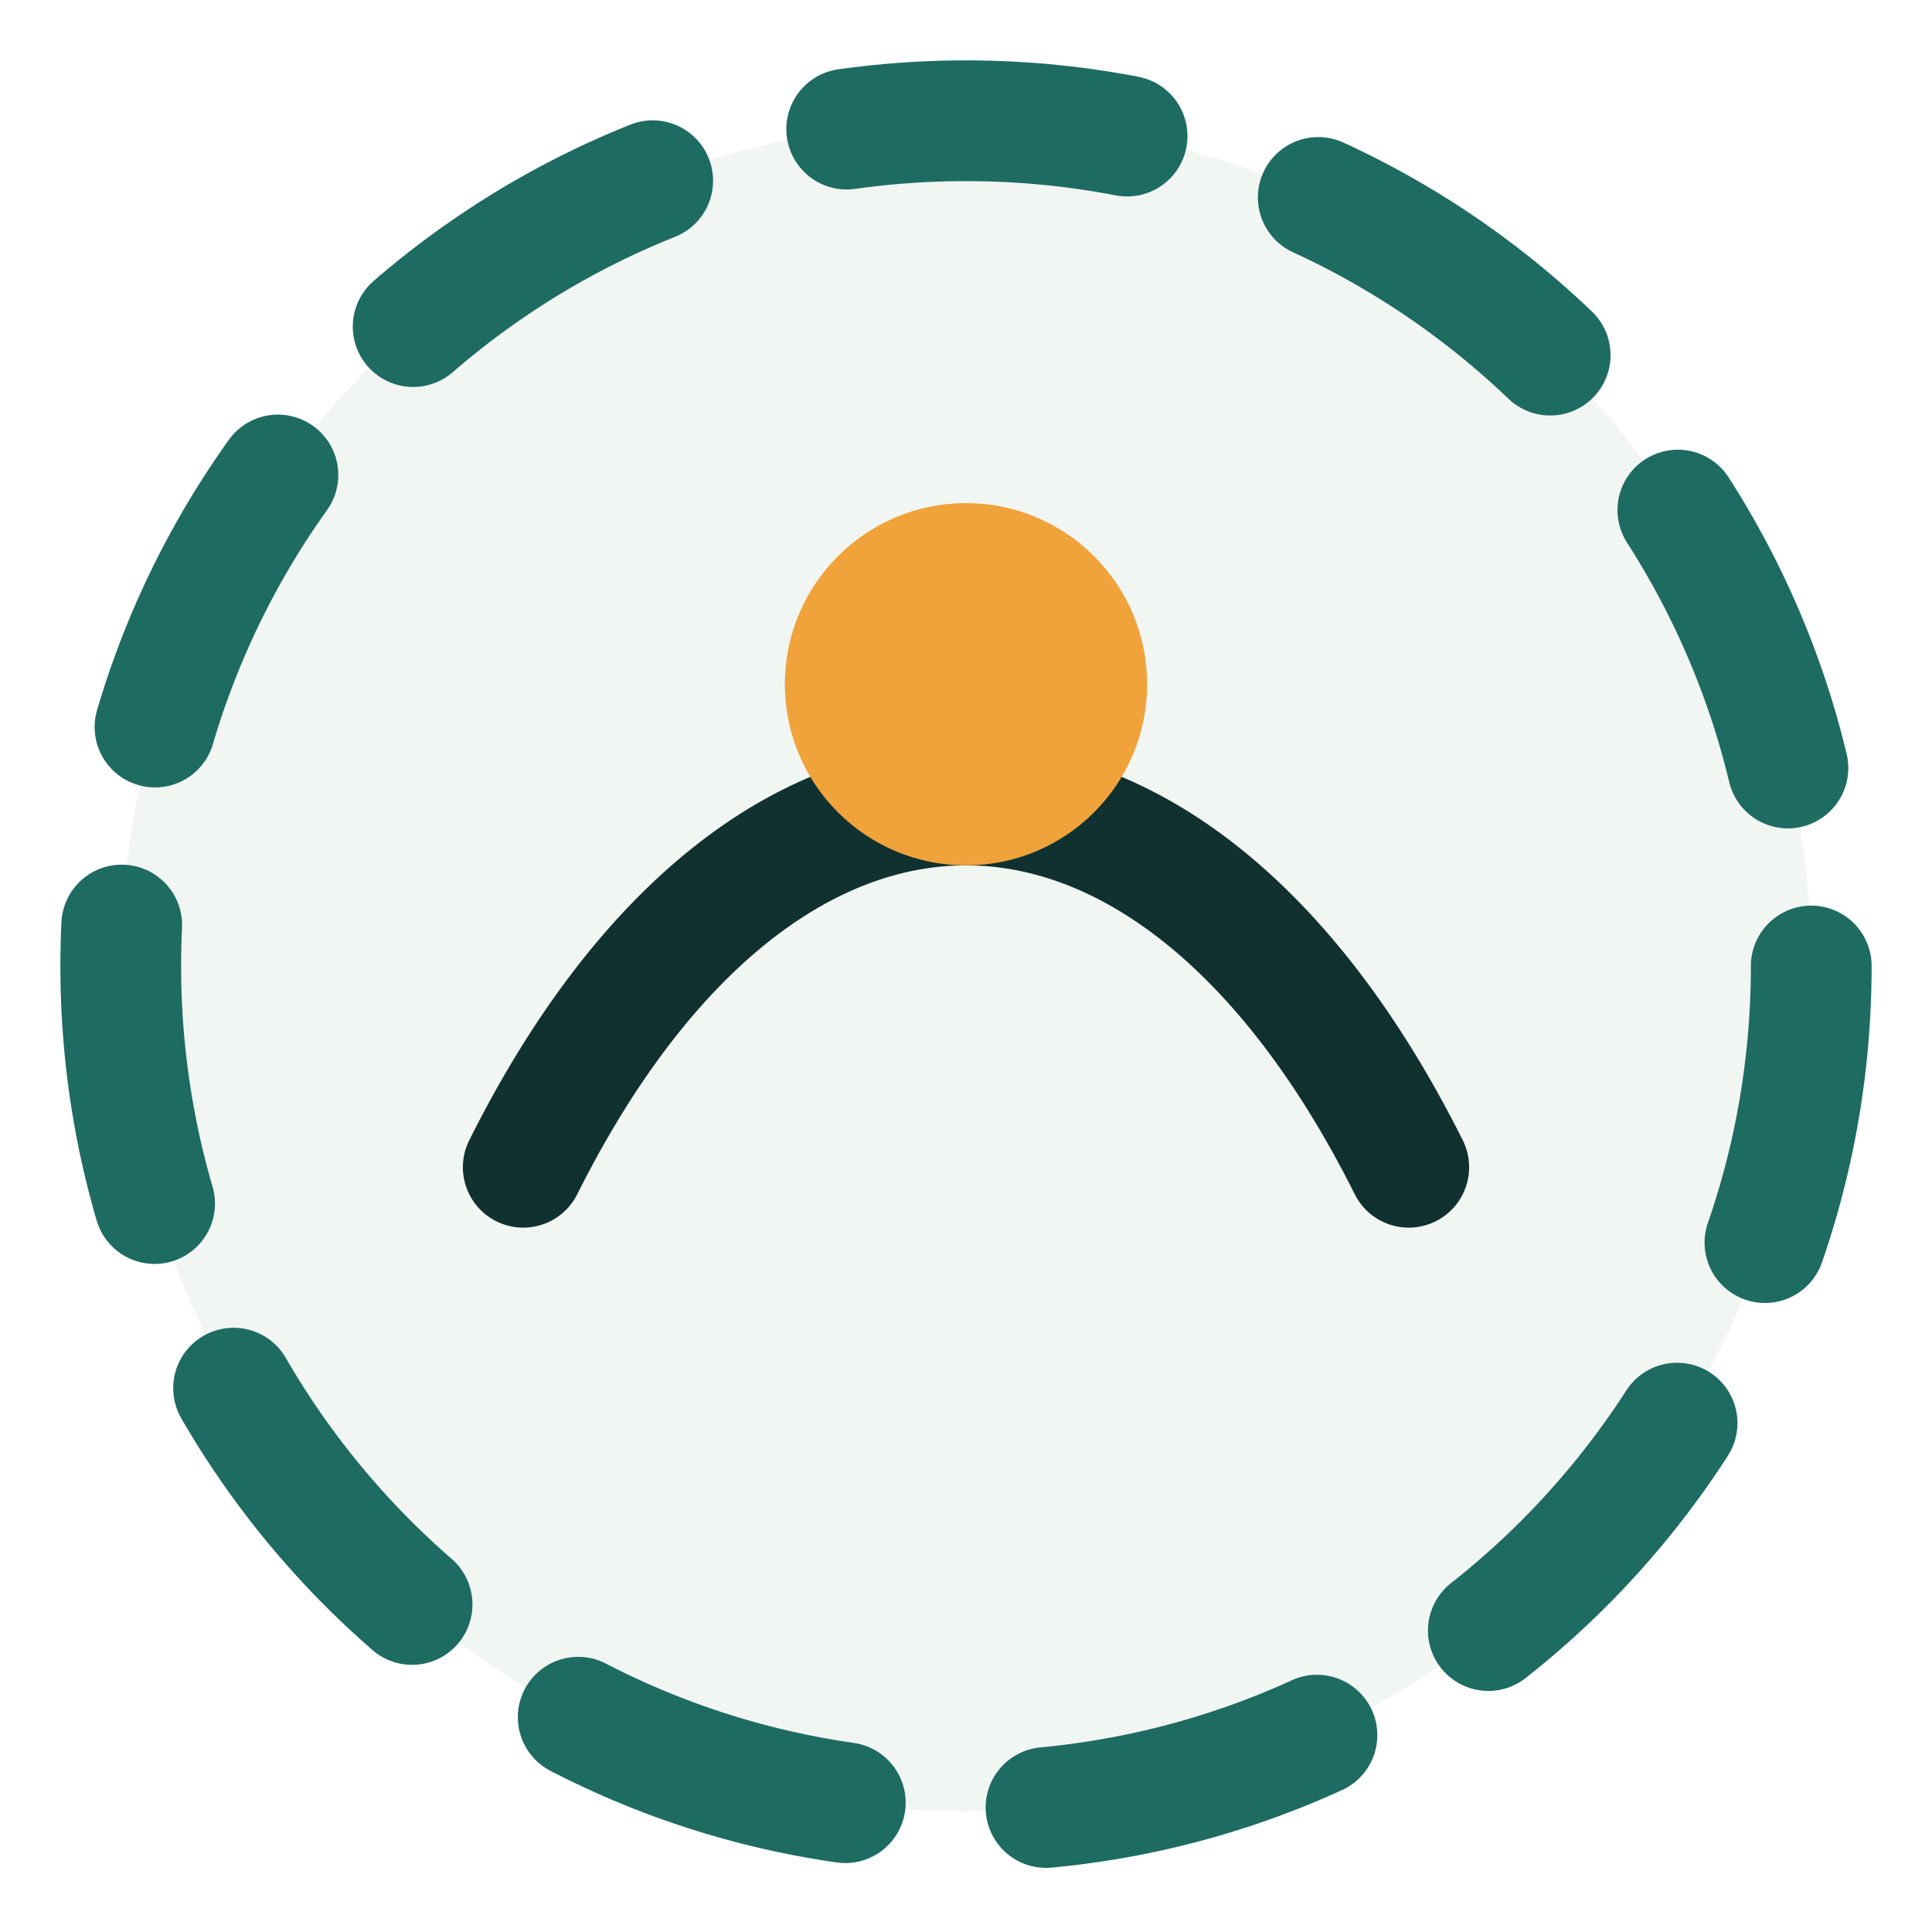
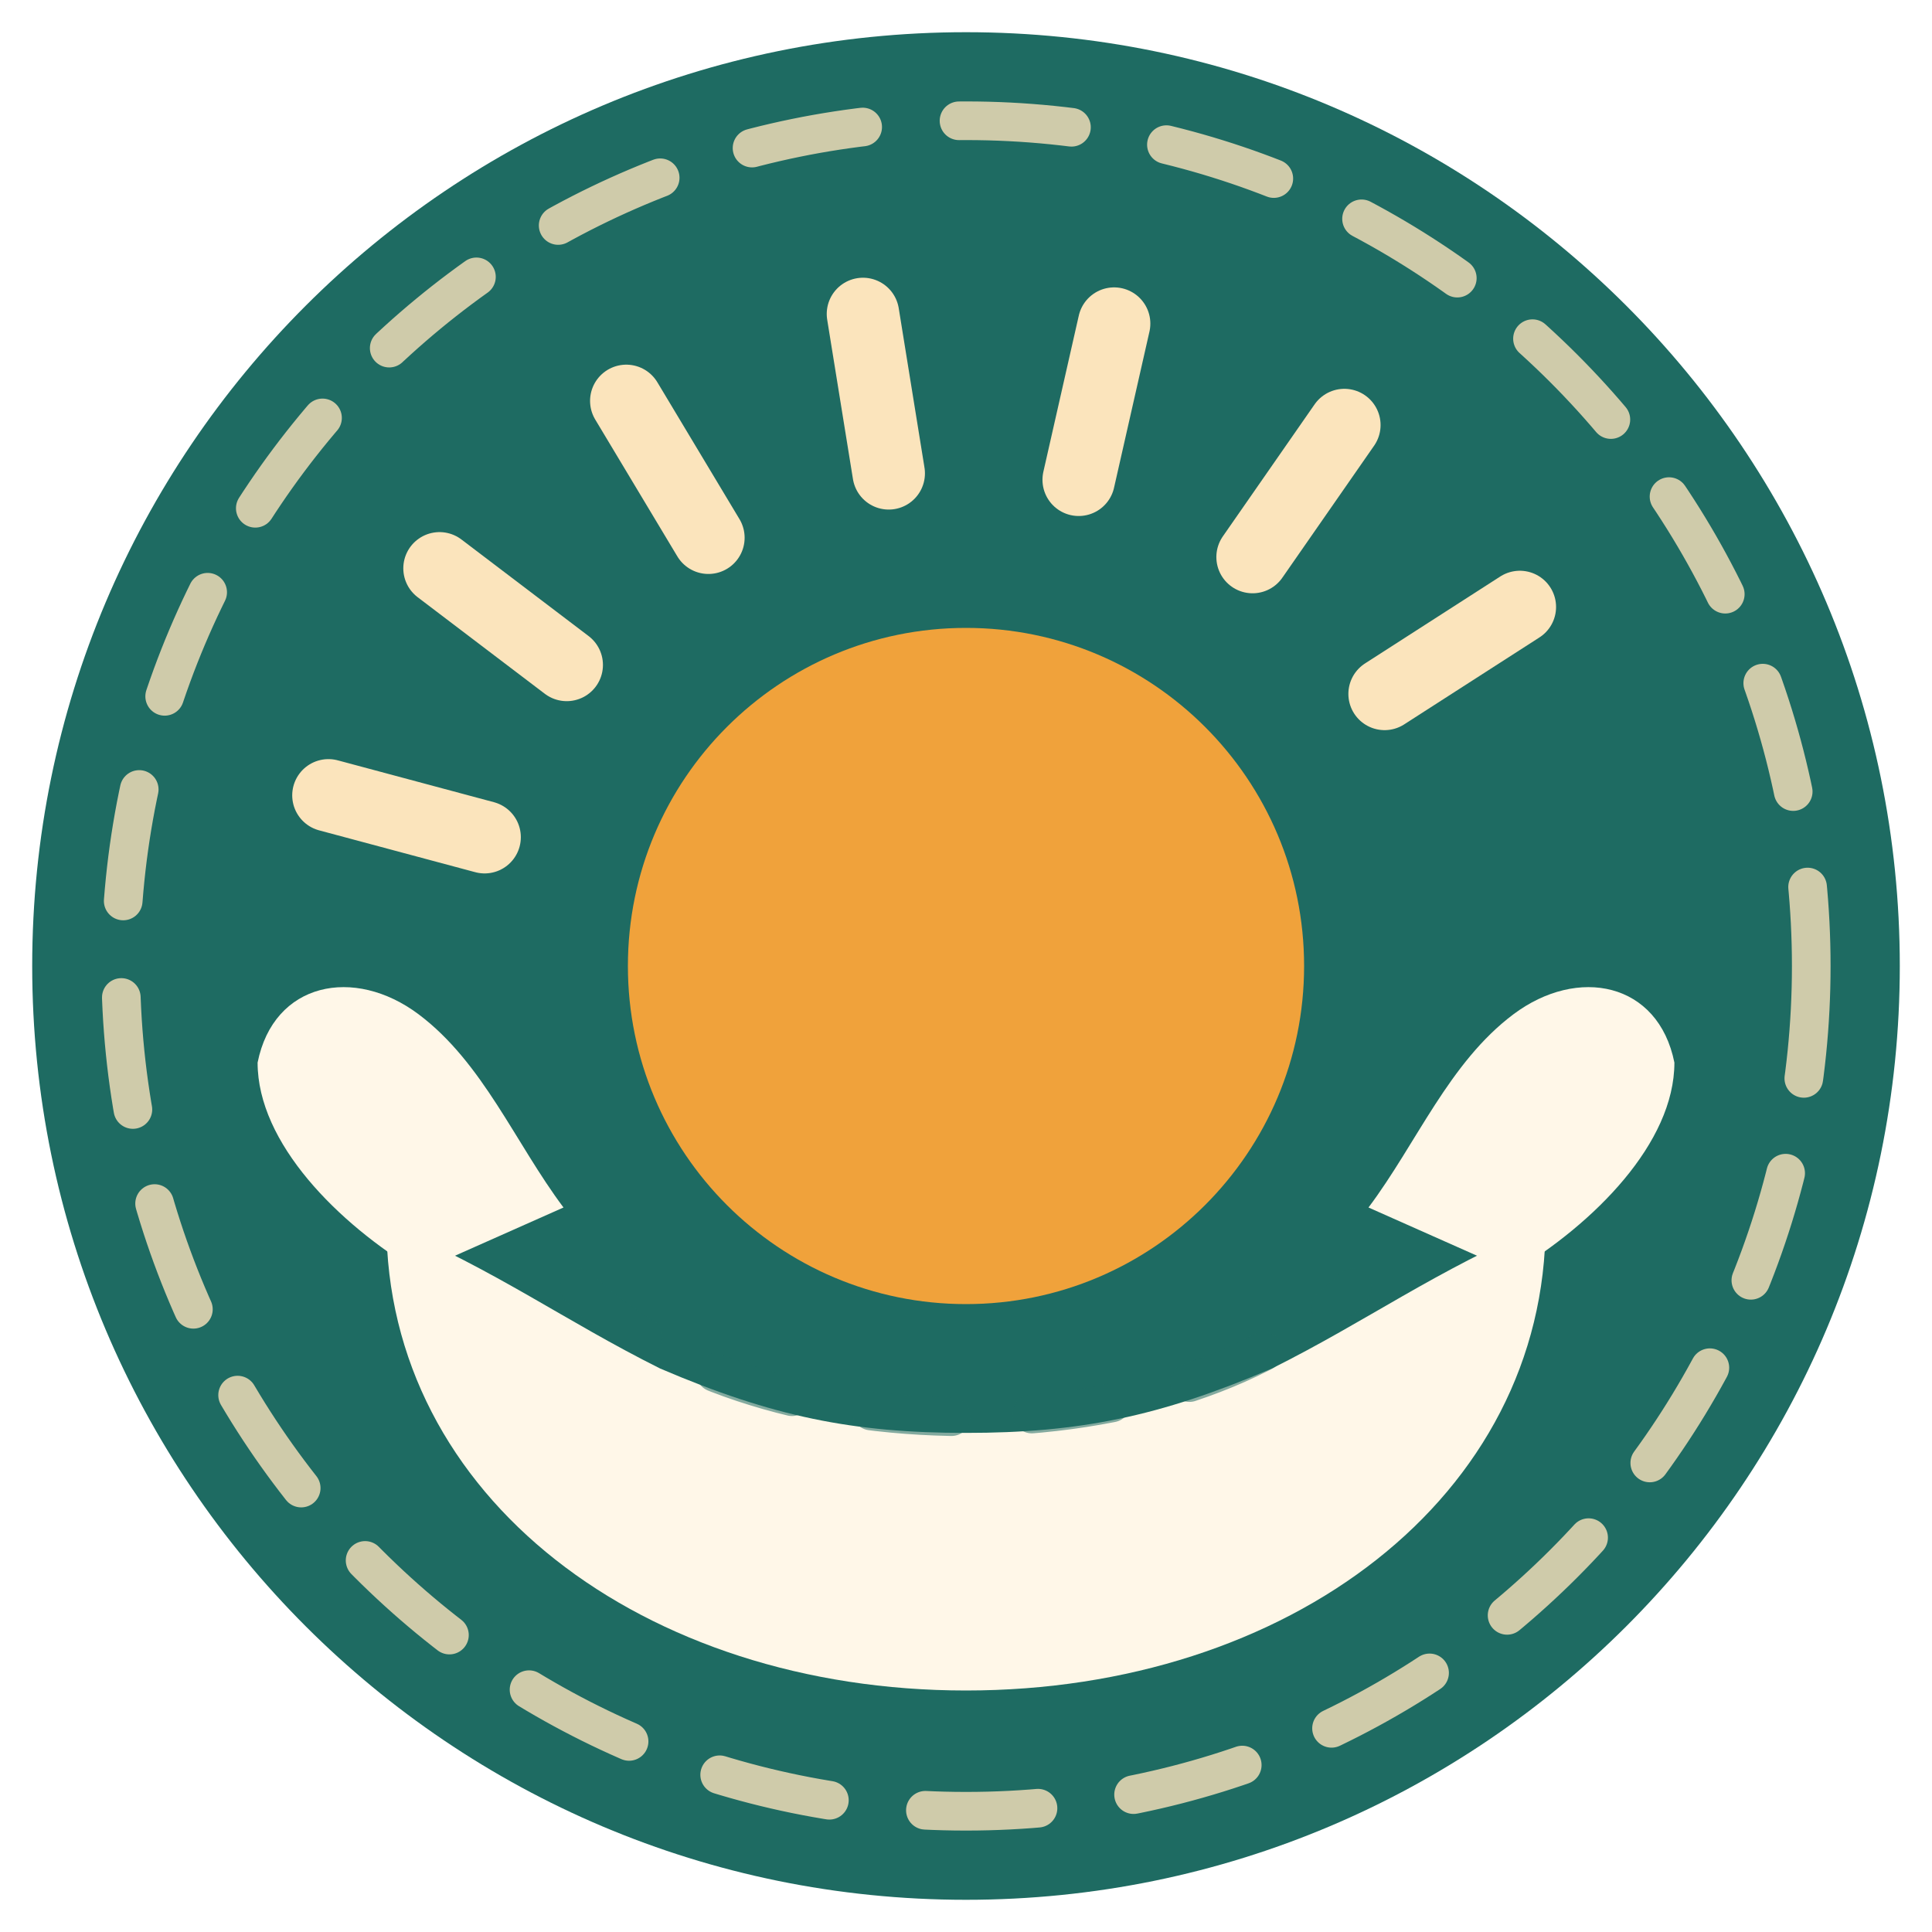
- <svg xmlns="http://www.w3.org/2000/svg" viewBox="0 0 48 48">
-   <circle cx="24" cy="24" r="21" fill="#f1f6f3" stroke="#1e6b62" stroke-width="3" stroke-dasharray="7 5" stroke-linecap="round" />
-   <path d="M13 29c3-6 7-9 11-9s8 3 11 9" fill="none" stroke="#10312f" stroke-width="3" stroke-linecap="round" />
-   <circle cx="24" cy="17" r="4.5" fill="#f0a23b" />
+ <svg xmlns="http://www.w3.org/2000/svg" viewBox="0 0 120 120" role="img" aria-label="Ahatab Foundation logo">
+   <circle cx="60" cy="60" r="58" fill="#1e6b62" />
+   <circle cx="60" cy="60" r="52.5" fill="none" stroke="#fbe4bc" stroke-width="2.4" stroke-dasharray="7 6" stroke-linecap="round" opacity=".8" />
+   <g stroke="#fbe4bc" stroke-width="4.5" stroke-linecap="round">
+     <path d="M30.1 52.0L20.4 49.4" />
+     <path d="M35.2 41.3L27.3 35.3" />
+     <path d="M44.0 33.4L38.9 24.9" />
+     <path d="M55.2 29.4L53.6 19.5" />
+     <path d="M67.0 29.8L69.2 20.1" />
+     <path d="M77.8 34.6L83.5 26.4" />
+     <path d="M86.0 43.1L94.4 37.7" />
+   </g>
+   <circle cx="60" cy="60" r="21" fill="#f0a23b" />
+   <g fill="#fff7e8">
+     <path d="M16 66c1-5 6-6 10-3 4 3 6 8 9 12l-9 4c-5-3-10-8-10-13z" />
+     <path d="M104 66c-1-5-6-6-10-3-4 3-6 8-9 12l9 4c5-3 10-8 10-13z" />
+     <path d="M24 76c7 3 11 6 17 9 7 3 12 4 19 4s12-1 19-4c6-3 10-6 17-9 0 17-16 29-36 29S24 93 24 76z" />
+   </g>
+   <g fill="none" stroke="#1e6b62" stroke-width="2.4" stroke-linecap="round" opacity=".55">
+     <path d="M36 80c5 5 14 8 24 8s19-3 24-8" stroke-dasharray="5 5" />
+   </g>
</svg>
